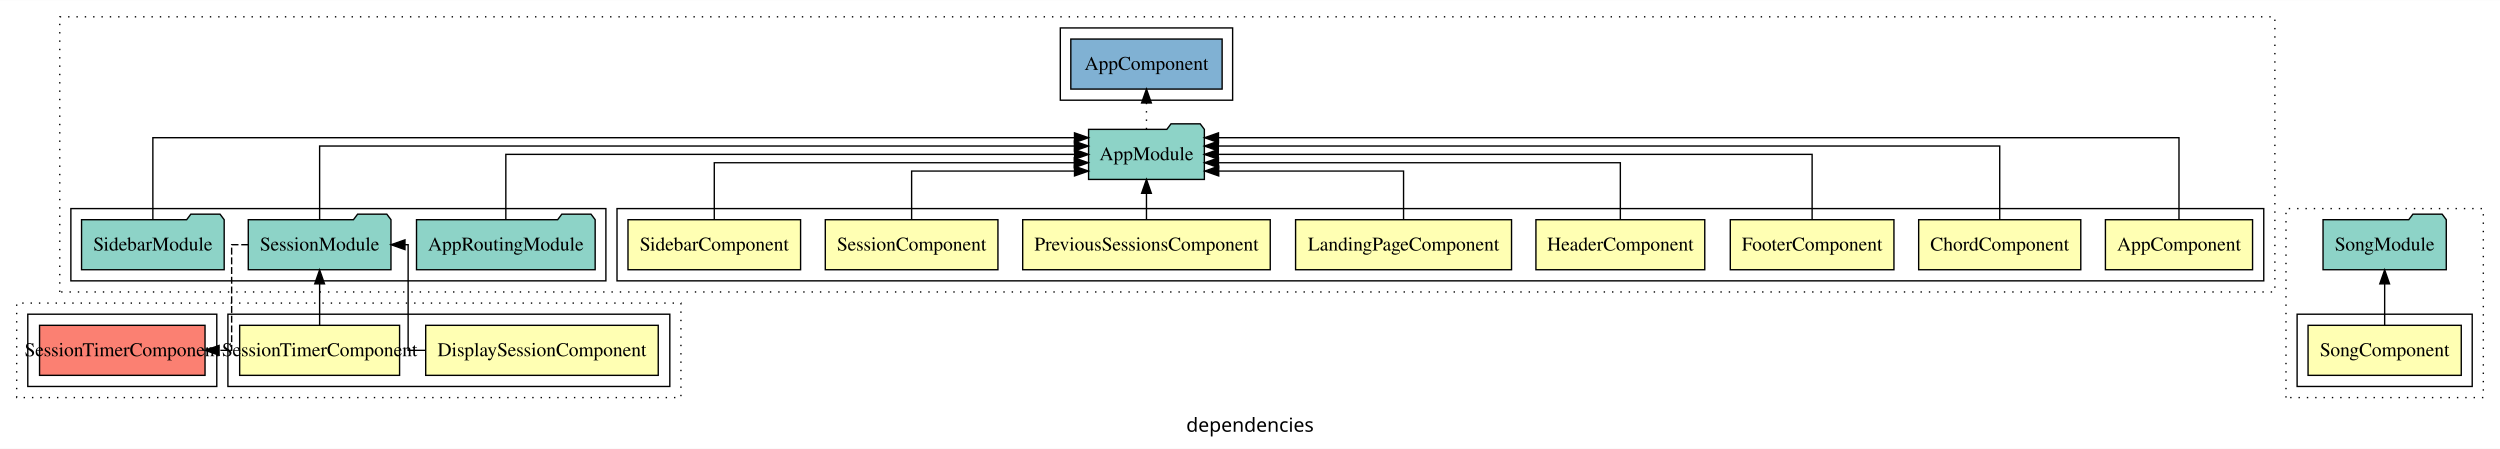
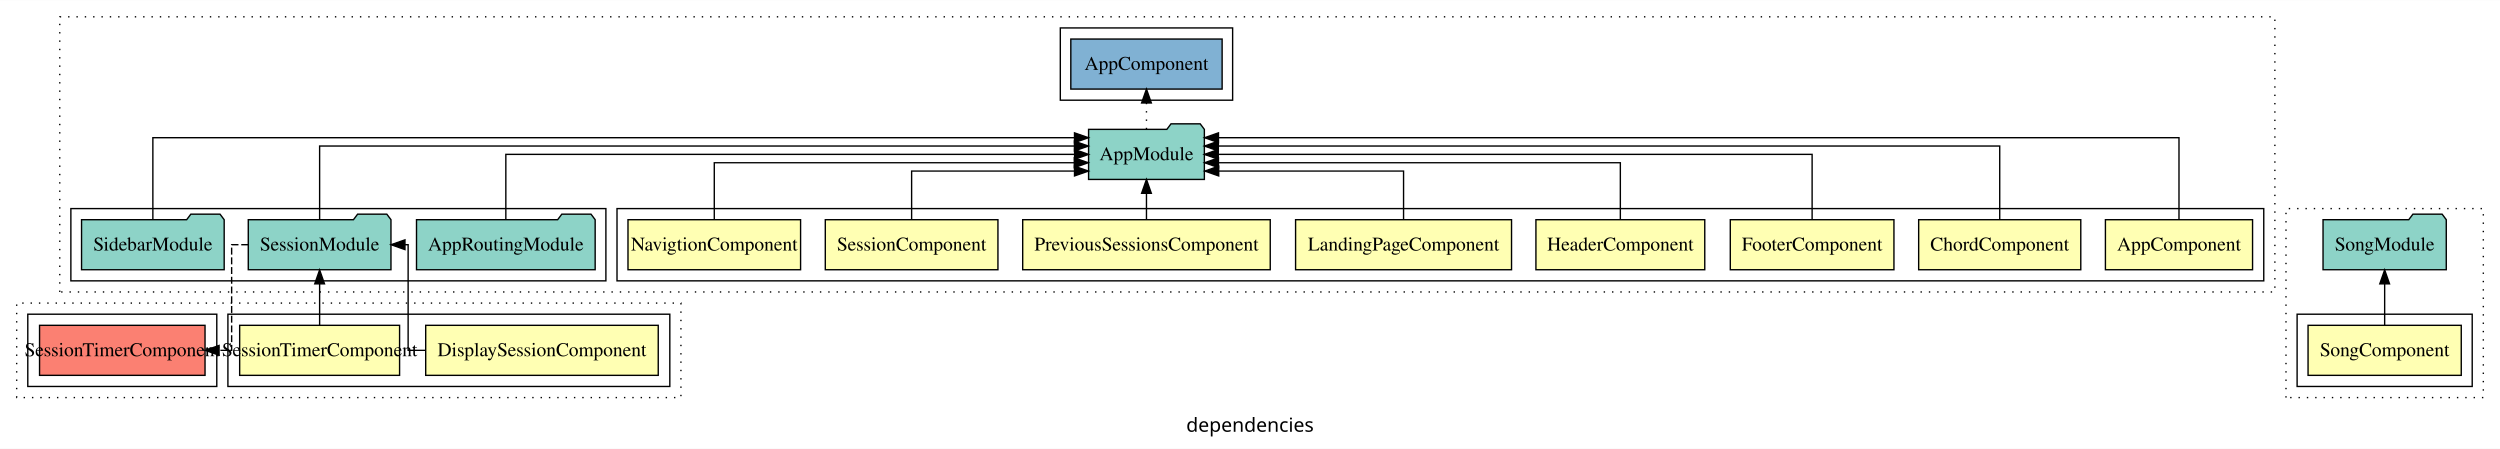
<svg xmlns="http://www.w3.org/2000/svg" width="1799pt" height="323pt" viewBox="0.00 0.00 1799.00 322.80">
  <g id="graph0" class="graph" transform="scale(1 1) rotate(0) translate(4 318.8)">
    <polygon fill="white" stroke="transparent" points="-4,4 -4,-318.8 1795,-318.8 1795,4 -4,4" />
    <text text-anchor="middle" x="895.5" y="-8.2" font-family="sans-serif" font-size="14.00">dependencies</text>
    <g id="clust1" class="cluster">
      <polygon fill="none" stroke="black" stroke-dasharray="1,5" points="39,-108.8 39,-306.8 1633,-306.8 1633,-108.8 39,-108.8" />
    </g>
    <g id="clust2" class="cluster">
      <polygon fill="none" stroke="black" points="440,-116.8 440,-168.8 1625,-168.8 1625,-116.8 440,-116.8" />
    </g>
    <g id="clust11" class="cluster">
      <polygon fill="none" stroke="black" points="47,-116.8 47,-168.8 432,-168.8 432,-116.8 47,-116.8" />
    </g>
    <g id="clust13" class="cluster">
      <polygon fill="none" stroke="black" points="759,-246.8 759,-298.8 883,-298.8 883,-246.8 759,-246.8" />
    </g>
    <g id="clust21" class="cluster">
      <polygon fill="none" stroke="black" stroke-dasharray="1,5" points="8,-32.8 8,-100.8 486,-100.8 486,-32.8 8,-32.8" />
    </g>
    <g id="clust22" class="cluster">
      <polygon fill="none" stroke="black" points="160,-40.8 160,-92.8 478,-92.8 478,-40.8 160,-40.8" />
    </g>
    <g id="clust26" class="cluster">
      <polygon fill="none" stroke="black" points="16,-40.8 16,-92.8 152,-92.8 152,-40.8 16,-40.8" />
    </g>
    <g id="clust35" class="cluster">
      <polygon fill="none" stroke="black" stroke-dasharray="1,5" points="1641,-32.8 1641,-168.8 1783,-168.8 1783,-32.8 1641,-32.8" />
    </g>
    <g id="clust36" class="cluster">
      <polygon fill="none" stroke="black" points="1649,-40.8 1649,-92.8 1775,-92.8 1775,-40.8 1649,-40.8" />
    </g>
    <g id="node1" class="node">
      <polygon fill="#ffffb3" stroke="black" points="1616.94,-160.8 1511.06,-160.8 1511.06,-124.8 1616.94,-124.8 1616.94,-160.8" />
      <text text-anchor="middle" x="1564" y="-138.6" font-family="Times,serif" font-size="14.00">AppComponent</text>
    </g>
    <g id="node9" class="node">
      <polygon fill="#8dd3c7" stroke="black" points="862.66,-225.8 859.66,-229.8 838.66,-229.8 835.66,-225.8 779.34,-225.8 779.34,-189.8 862.66,-189.8 862.66,-225.8" />
      <text text-anchor="middle" x="821" y="-203.6" font-family="Times,serif" font-size="14.00">AppModule</text>
    </g>
    <g id="edge1" class="edge">
      <path fill="none" stroke="black" d="M1564,-161.05C1564,-183.82 1564,-219.8 1564,-219.8 1564,-219.8 872.81,-219.8 872.81,-219.8" />
      <polygon fill="black" stroke="black" points="872.81,-216.3 862.81,-219.8 872.81,-223.3 872.81,-216.3" />
    </g>
    <g id="node2" class="node">
      <polygon fill="#ffffb3" stroke="black" points="1493.33,-160.8 1376.67,-160.8 1376.67,-124.8 1493.33,-124.8 1493.33,-160.8" />
      <text text-anchor="middle" x="1435" y="-138.6" font-family="Times,serif" font-size="14.00">ChordComponent</text>
    </g>
    <g id="edge2" class="edge">
      <path fill="none" stroke="black" d="M1435,-161.08C1435,-182.12 1435,-213.8 1435,-213.8 1435,-213.8 872.72,-213.8 872.72,-213.8" />
      <polygon fill="black" stroke="black" points="872.72,-210.3 862.72,-213.8 872.72,-217.3 872.72,-210.3" />
    </g>
    <g id="node3" class="node">
      <polygon fill="#ffffb3" stroke="black" points="1358.88,-160.8 1241.12,-160.8 1241.12,-124.8 1358.88,-124.8 1358.88,-160.8" />
      <text text-anchor="middle" x="1300" y="-138.6" font-family="Times,serif" font-size="14.00">FooterComponent</text>
    </g>
    <g id="edge3" class="edge">
      <path fill="none" stroke="black" d="M1300,-160.91C1300,-180.14 1300,-207.8 1300,-207.8 1300,-207.8 872.67,-207.8 872.67,-207.8" />
      <polygon fill="black" stroke="black" points="872.67,-204.3 862.67,-207.8 872.67,-211.3 872.67,-204.3" />
    </g>
    <g id="node4" class="node">
      <polygon fill="#ffffb3" stroke="black" points="1222.75,-160.8 1101.25,-160.8 1101.25,-124.8 1222.75,-124.8 1222.75,-160.8" />
      <text text-anchor="middle" x="1162" y="-138.6" font-family="Times,serif" font-size="14.00">HeaderComponent</text>
    </g>
    <g id="edge4" class="edge">
      <path fill="none" stroke="black" d="M1162,-160.82C1162,-178.17 1162,-201.8 1162,-201.8 1162,-201.8 872.81,-201.8 872.81,-201.8" />
      <polygon fill="black" stroke="black" points="872.81,-198.3 862.81,-201.8 872.81,-205.3 872.81,-198.3" />
    </g>
    <g id="node5" class="node">
      <polygon fill="#ffffb3" stroke="black" points="1083.7,-160.8 928.3,-160.8 928.3,-124.8 1083.7,-124.8 1083.7,-160.8" />
      <text text-anchor="middle" x="1006" y="-138.6" font-family="Times,serif" font-size="14.00">LandingPageComponent</text>
    </g>
    <g id="edge5" class="edge">
      <path fill="none" stroke="black" d="M1006,-161.04C1006,-176.37 1006,-195.8 1006,-195.8 1006,-195.8 872.98,-195.8 872.98,-195.8" />
      <polygon fill="black" stroke="black" points="872.98,-192.3 862.98,-195.8 872.98,-199.3 872.98,-192.3" />
    </g>
    <g id="node6" class="node">
      <polygon fill="#ffffb3" stroke="black" points="910.07,-160.8 731.93,-160.8 731.93,-124.8 910.07,-124.8 910.07,-160.8" />
      <text text-anchor="middle" x="821" y="-138.6" font-family="Times,serif" font-size="14.00">PreviousSessionsComponent</text>
    </g>
    <g id="edge6" class="edge">
      <path fill="none" stroke="black" d="M821,-160.91C821,-160.91 821,-179.79 821,-179.79" />
      <polygon fill="black" stroke="black" points="817.5,-179.79 821,-189.79 824.5,-179.79 817.5,-179.79" />
    </g>
    <g id="node7" class="node">
      <polygon fill="#ffffb3" stroke="black" points="714.12,-160.8 589.88,-160.8 589.88,-124.8 714.12,-124.8 714.12,-160.8" />
      <text text-anchor="middle" x="652" y="-138.6" font-family="Times,serif" font-size="14.00">SessionComponent</text>
    </g>
    <g id="edge7" class="edge">
      <path fill="none" stroke="black" d="M652,-161.04C652,-176.37 652,-195.8 652,-195.8 652,-195.8 769.22,-195.8 769.22,-195.8" />
      <polygon fill="black" stroke="black" points="769.22,-199.3 779.22,-195.8 769.22,-192.3 769.22,-199.3" />
    </g>
    <g id="node8" class="node">
      <polygon fill="#ffffb3" stroke="black" points="572.1,-160.8 447.9,-160.8 447.9,-124.8 572.1,-124.8 572.1,-160.8" />
-       <text text-anchor="middle" x="510" y="-138.6" font-family="Times,serif" font-size="14.00">SidebarComponent</text>
+       <text text-anchor="middle" x="510" y="-138.6" font-family="Times,serif" font-size="14.00">NavigtionComponent</text>
    </g>
    <g id="edge8" class="edge">
      <path fill="none" stroke="black" d="M510,-160.82C510,-178.17 510,-201.8 510,-201.8 510,-201.8 769.06,-201.8 769.06,-201.8" />
      <polygon fill="black" stroke="black" points="769.06,-205.3 779.06,-201.8 769.06,-198.3 769.06,-205.3" />
    </g>
    <g id="node13" class="node">
      <polygon fill="#80b1d3" stroke="black" points="875.44,-290.8 766.56,-290.8 766.56,-254.8 875.44,-254.8 875.44,-290.8" />
      <text text-anchor="middle" x="821" y="-268.6" font-family="Times,serif" font-size="14.00">AppComponent </text>
    </g>
    <g id="edge12" class="edge">
      <path fill="none" stroke="black" stroke-dasharray="1,5" d="M821,-225.91C821,-225.91 821,-244.79 821,-244.79" />
      <polygon fill="black" stroke="black" points="817.5,-244.79 821,-254.79 824.5,-244.79 817.5,-244.79" />
    </g>
    <g id="node10" class="node">
      <polygon fill="#8dd3c7" stroke="black" points="424.28,-160.8 421.28,-164.8 400.28,-164.8 397.28,-160.8 295.72,-160.8 295.72,-124.8 424.28,-124.8 424.28,-160.8" />
      <text text-anchor="middle" x="360" y="-138.6" font-family="Times,serif" font-size="14.00">AppRoutingModule</text>
    </g>
    <g id="edge9" class="edge">
      <path fill="none" stroke="black" d="M360,-160.91C360,-180.14 360,-207.8 360,-207.8 360,-207.8 769.28,-207.8 769.28,-207.8" />
      <polygon fill="black" stroke="black" points="769.28,-211.3 779.28,-207.8 769.28,-204.3 769.28,-211.3" />
    </g>
    <g id="node11" class="node">
      <polygon fill="#8dd3c7" stroke="black" points="277.34,-160.8 274.34,-164.8 253.34,-164.8 250.34,-160.8 174.66,-160.8 174.66,-124.8 277.34,-124.8 277.34,-160.8" />
      <text text-anchor="middle" x="226" y="-138.6" font-family="Times,serif" font-size="14.00">SessionModule</text>
    </g>
    <g id="edge10" class="edge">
      <path fill="none" stroke="black" d="M226,-161.08C226,-182.12 226,-213.8 226,-213.8 226,-213.8 769.16,-213.8 769.16,-213.8" />
      <polygon fill="black" stroke="black" points="769.16,-217.3 779.16,-213.8 769.16,-210.3 769.16,-217.3" />
    </g>
    <g id="node16" class="node">
      <polygon fill="#fb8072" stroke="black" points="143.54,-84.8 24.46,-84.8 24.46,-48.8 143.54,-48.8 143.54,-84.8" />
      <text text-anchor="middle" x="84" y="-62.6" font-family="Times,serif" font-size="14.00">SessionTimerComponent </text>
    </g>
    <g id="edge15" class="edge">
      <path fill="none" stroke="black" stroke-dasharray="5,2" d="M174.6,-142.8C167.56,-142.8 162.69,-142.8 162.69,-142.8 162.69,-142.8 162.69,-66.8 162.69,-66.8 162.69,-66.8 153.65,-66.8 153.65,-66.8" />
      <polygon fill="black" stroke="black" points="153.65,-63.3 143.65,-66.8 153.64,-70.3 153.65,-63.3" />
    </g>
    <g id="node12" class="node">
      <polygon fill="#8dd3c7" stroke="black" points="157.32,-160.8 154.32,-164.8 133.32,-164.8 130.32,-160.8 54.68,-160.8 54.68,-124.8 157.32,-124.8 157.32,-160.8" />
      <text text-anchor="middle" x="106" y="-138.6" font-family="Times,serif" font-size="14.00">SidebarModule</text>
    </g>
    <g id="edge11" class="edge">
      <path fill="none" stroke="black" d="M106,-161.05C106,-183.82 106,-219.8 106,-219.8 106,-219.8 769.21,-219.8 769.21,-219.8" />
      <polygon fill="black" stroke="black" points="769.21,-223.3 779.21,-219.8 769.21,-216.3 769.21,-223.3" />
    </g>
    <g id="node14" class="node">
      <polygon fill="#ffffb3" stroke="black" points="469.67,-84.8 302.33,-84.8 302.33,-48.8 469.67,-48.8 469.67,-84.8" />
      <text text-anchor="middle" x="386" y="-62.6" font-family="Times,serif" font-size="14.00">DisplaySessionComponent</text>
    </g>
    <g id="edge13" class="edge">
      <path fill="none" stroke="black" d="M302.28,-66.8C294.63,-66.8 289.69,-66.8 289.69,-66.8 289.69,-66.8 289.69,-142.8 289.69,-142.8 289.69,-142.8 287.41,-142.8 287.41,-142.8" />
      <polygon fill="black" stroke="black" points="287.41,-139.3 277.41,-142.8 287.41,-146.3 287.41,-139.3" />
    </g>
    <g id="node15" class="node">
      <polygon fill="#ffffb3" stroke="black" points="283.54,-84.8 168.46,-84.8 168.46,-48.8 283.54,-48.8 283.54,-84.8" />
      <text text-anchor="middle" x="226" y="-62.6" font-family="Times,serif" font-size="14.00">SessionTimerComponent</text>
    </g>
    <g id="edge14" class="edge">
      <path fill="none" stroke="black" d="M226,-84.81C226,-84.81 226,-114.65 226,-114.65" />
      <polygon fill="black" stroke="black" points="222.5,-114.65 226,-124.65 229.5,-114.65 222.5,-114.65" />
    </g>
    <g id="node17" class="node">
      <polygon fill="#ffffb3" stroke="black" points="1767.12,-84.8 1656.88,-84.8 1656.88,-48.8 1767.12,-48.8 1767.12,-84.8" />
      <text text-anchor="middle" x="1712" y="-62.6" font-family="Times,serif" font-size="14.00">SongComponent</text>
    </g>
    <g id="node18" class="node">
      <polygon fill="#8dd3c7" stroke="black" points="1756.34,-160.8 1753.34,-164.8 1732.34,-164.8 1729.34,-160.8 1667.66,-160.8 1667.66,-124.8 1756.34,-124.8 1756.34,-160.8" />
      <text text-anchor="middle" x="1712" y="-138.6" font-family="Times,serif" font-size="14.00">SongModule</text>
    </g>
    <g id="edge16" class="edge">
      <path fill="none" stroke="black" d="M1712,-84.81C1712,-84.81 1712,-114.65 1712,-114.65" />
      <polygon fill="black" stroke="black" points="1708.5,-114.65 1712,-124.65 1715.5,-114.65 1708.5,-114.65" />
    </g>
  </g>
</svg>
